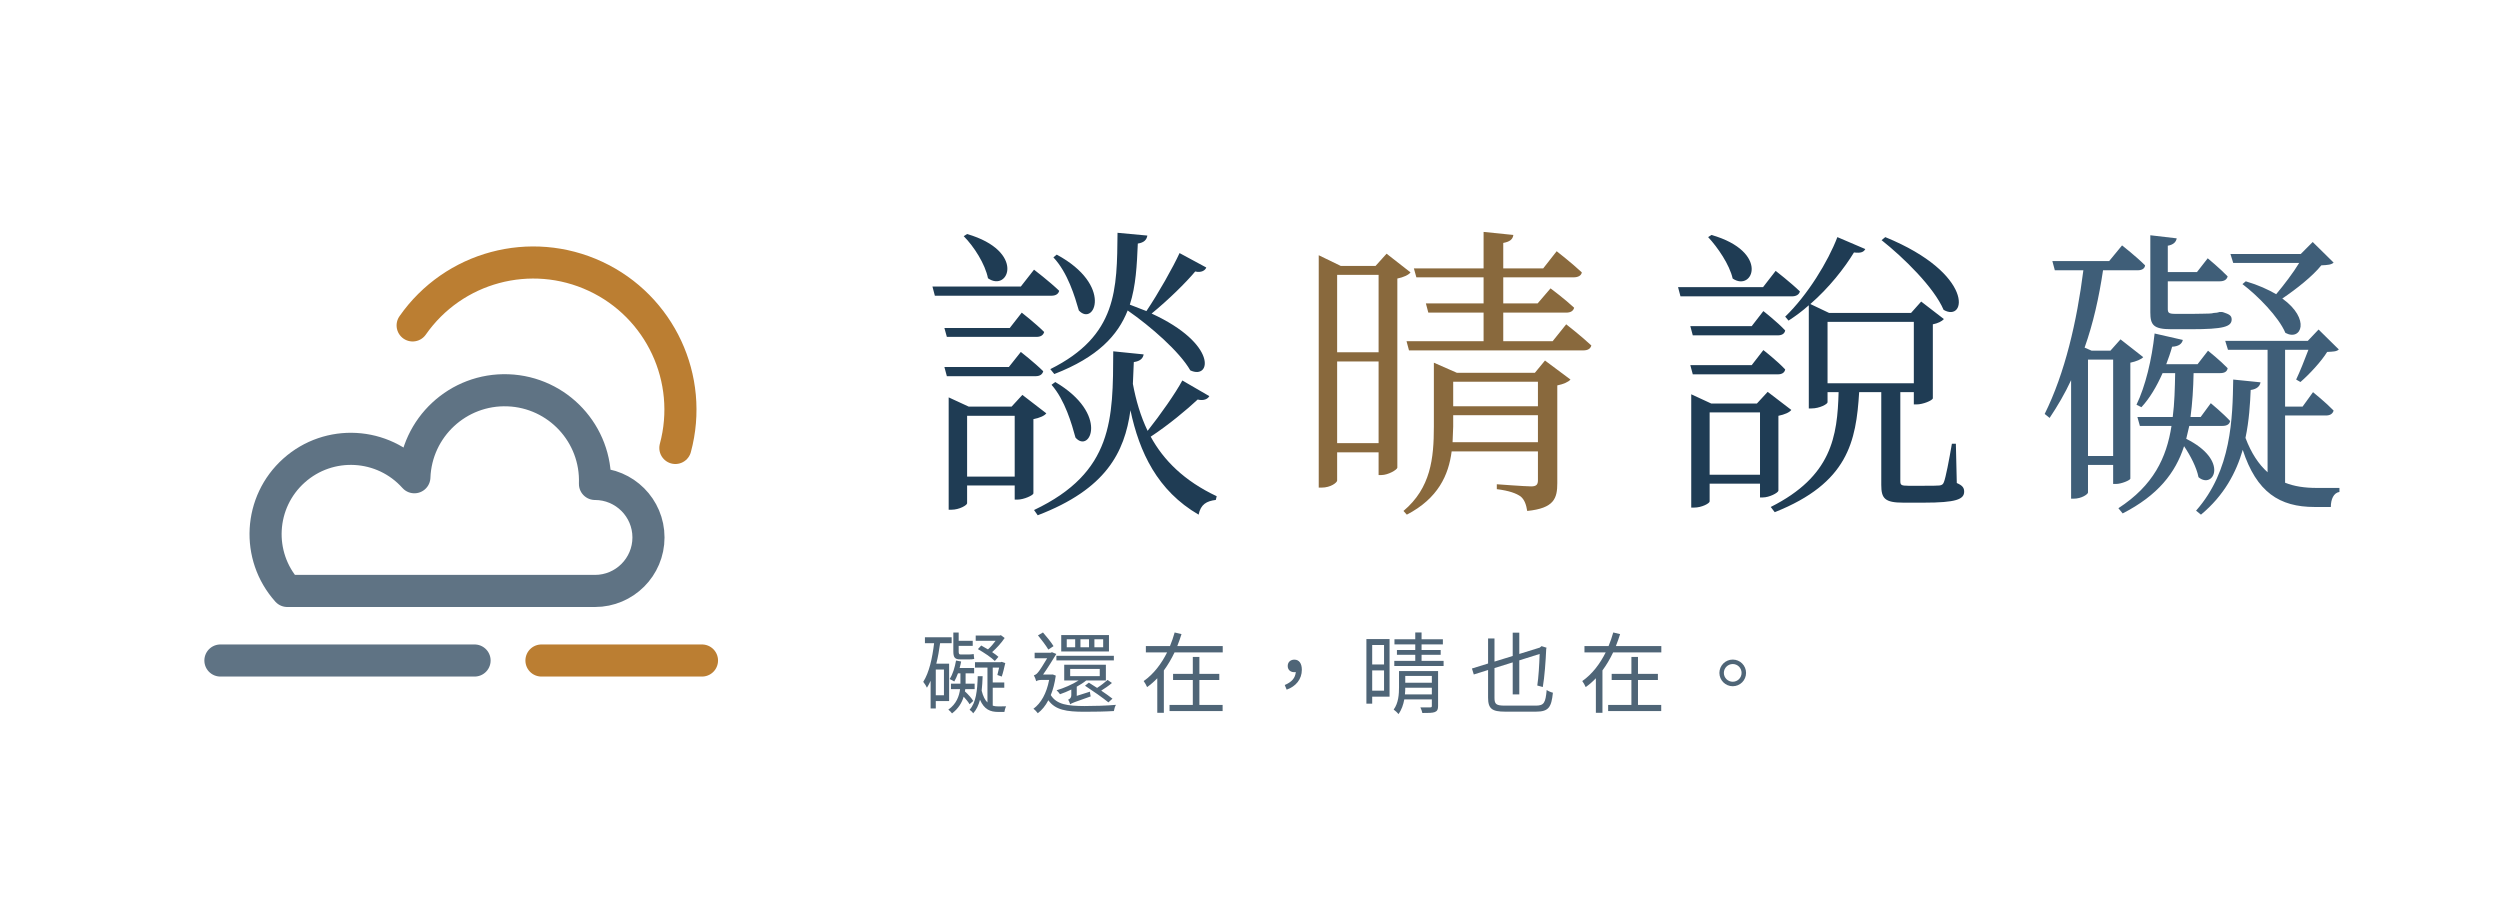
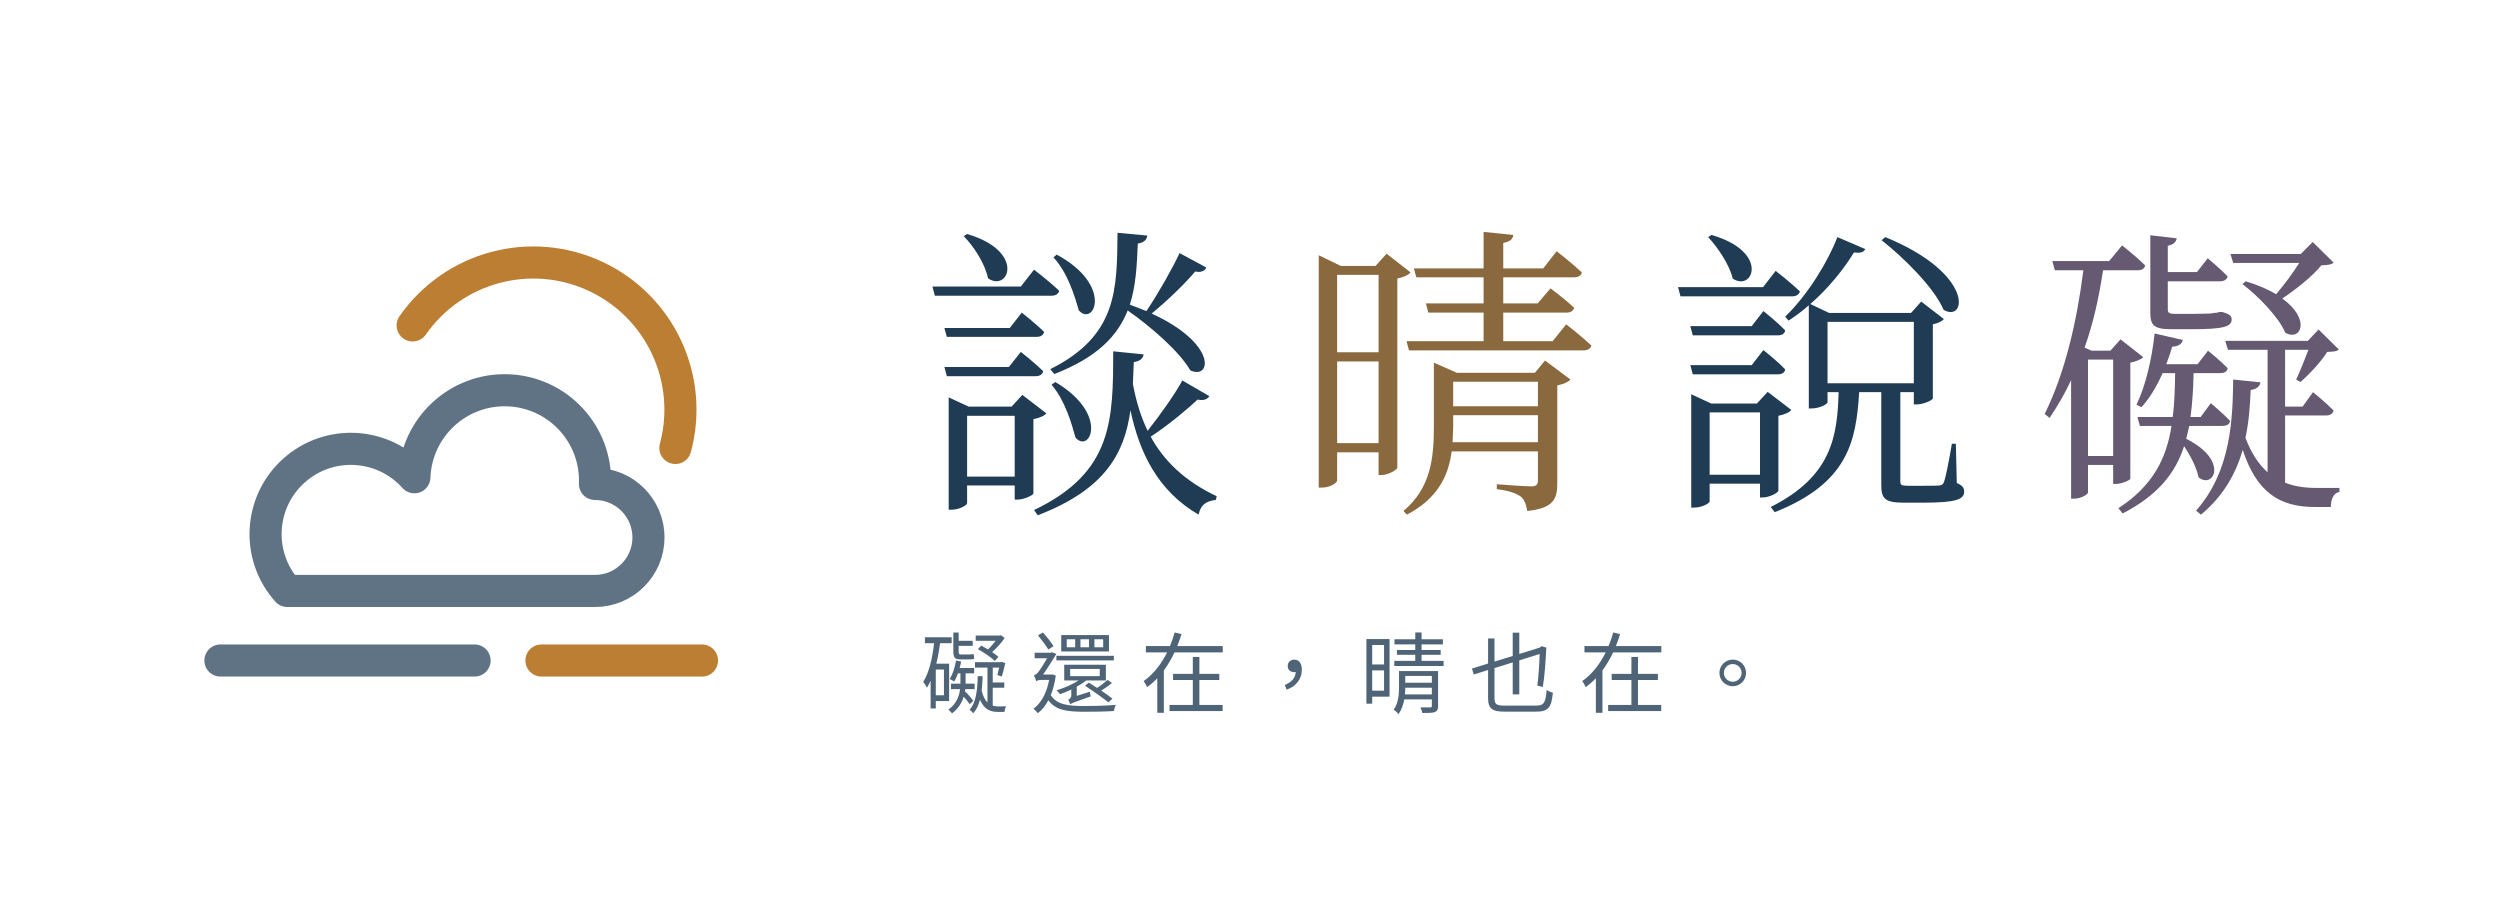
<svg xmlns="http://www.w3.org/2000/svg" width="1140" height="420" viewBox="0 0 1140 420">
  <g data-layer="sym">
    <g transform="translate(210 210) scale(0.6099855) translate(-9.5 -22.5)">
      <g data-layer="a">
        <path d="M -120 120 H 110 A 40 40 0 0 0 110 40 A 67.5 67.5 0 0 0 -25 35 A 55 55 0 0 0 -120 120 Z" fill="none" stroke="#5F7384" stroke-width="24" stroke-linecap="round" stroke-linejoin="round" />
        <path d="M -170 172 H 20" fill="none" stroke="#5F7384" stroke-width="24" stroke-linecap="round" stroke-linejoin="round" />
      </g>
      <g data-layer="q">
        <path d="M -26.3 -78.5 A 110 110 0 0 1 170.1 13.1" fill="none" stroke="#BB7E32" stroke-width="24" stroke-linecap="round" stroke-linejoin="round" />
        <path d="M 70 172 H 190" fill="none" stroke="#BB7E32" stroke-width="24" stroke-linecap="round" stroke-linejoin="round" />
      </g>
    </g>
  </g>
  <g data-layer="txt">
    <text x="420.0" y="223.2" font-family="Noto Serif CJK TC" font-size="140" fill="#1F3C54">談</text>
    <text x="590.0" y="223.2" font-family="Noto Serif CJK TC" font-size="140" fill="#89693D">晴</text>
    <text x="760.0" y="223.2" font-family="Noto Serif CJK TC" font-size="140" fill="#1F3C54">說</text>
-     <text x="930.0" y="223.2" font-family="Noto Serif CJK TC" font-size="140" fill="#3F5E78">礙</text>
+     <text x="930.0" y="223.2" font-family="Noto Serif CJK TC" font-size="140" fill="#655A72">礙</text>
  </g>
  <g data-layer="sub">
    <text x="420.0" y="322" font-family="Noto Sans CJK TC" font-size="40" fill="#4F6577">礙</text>
    <text x="470.0" y="322" font-family="Noto Sans CJK TC" font-size="40" fill="#4F6577">還</text>
    <text x="520.0" y="322" font-family="Noto Sans CJK TC" font-size="40" fill="#4F6577">在</text>
    <text x="570.0" y="322" font-family="Noto Sans CJK TC" font-size="40" fill="#4F6577">，</text>
    <text x="620.0" y="322" font-family="Noto Sans CJK TC" font-size="40" fill="#4F6577">晴</text>
    <text x="670.0" y="322" font-family="Noto Sans CJK TC" font-size="40" fill="#4F6577">也</text>
    <text x="720.0" y="322" font-family="Noto Sans CJK TC" font-size="40" fill="#4F6577">在</text>
    <text x="770.0" y="322" font-family="Noto Sans CJK TC" font-size="40" fill="#4F6577">。</text>
  </g>
</svg>
